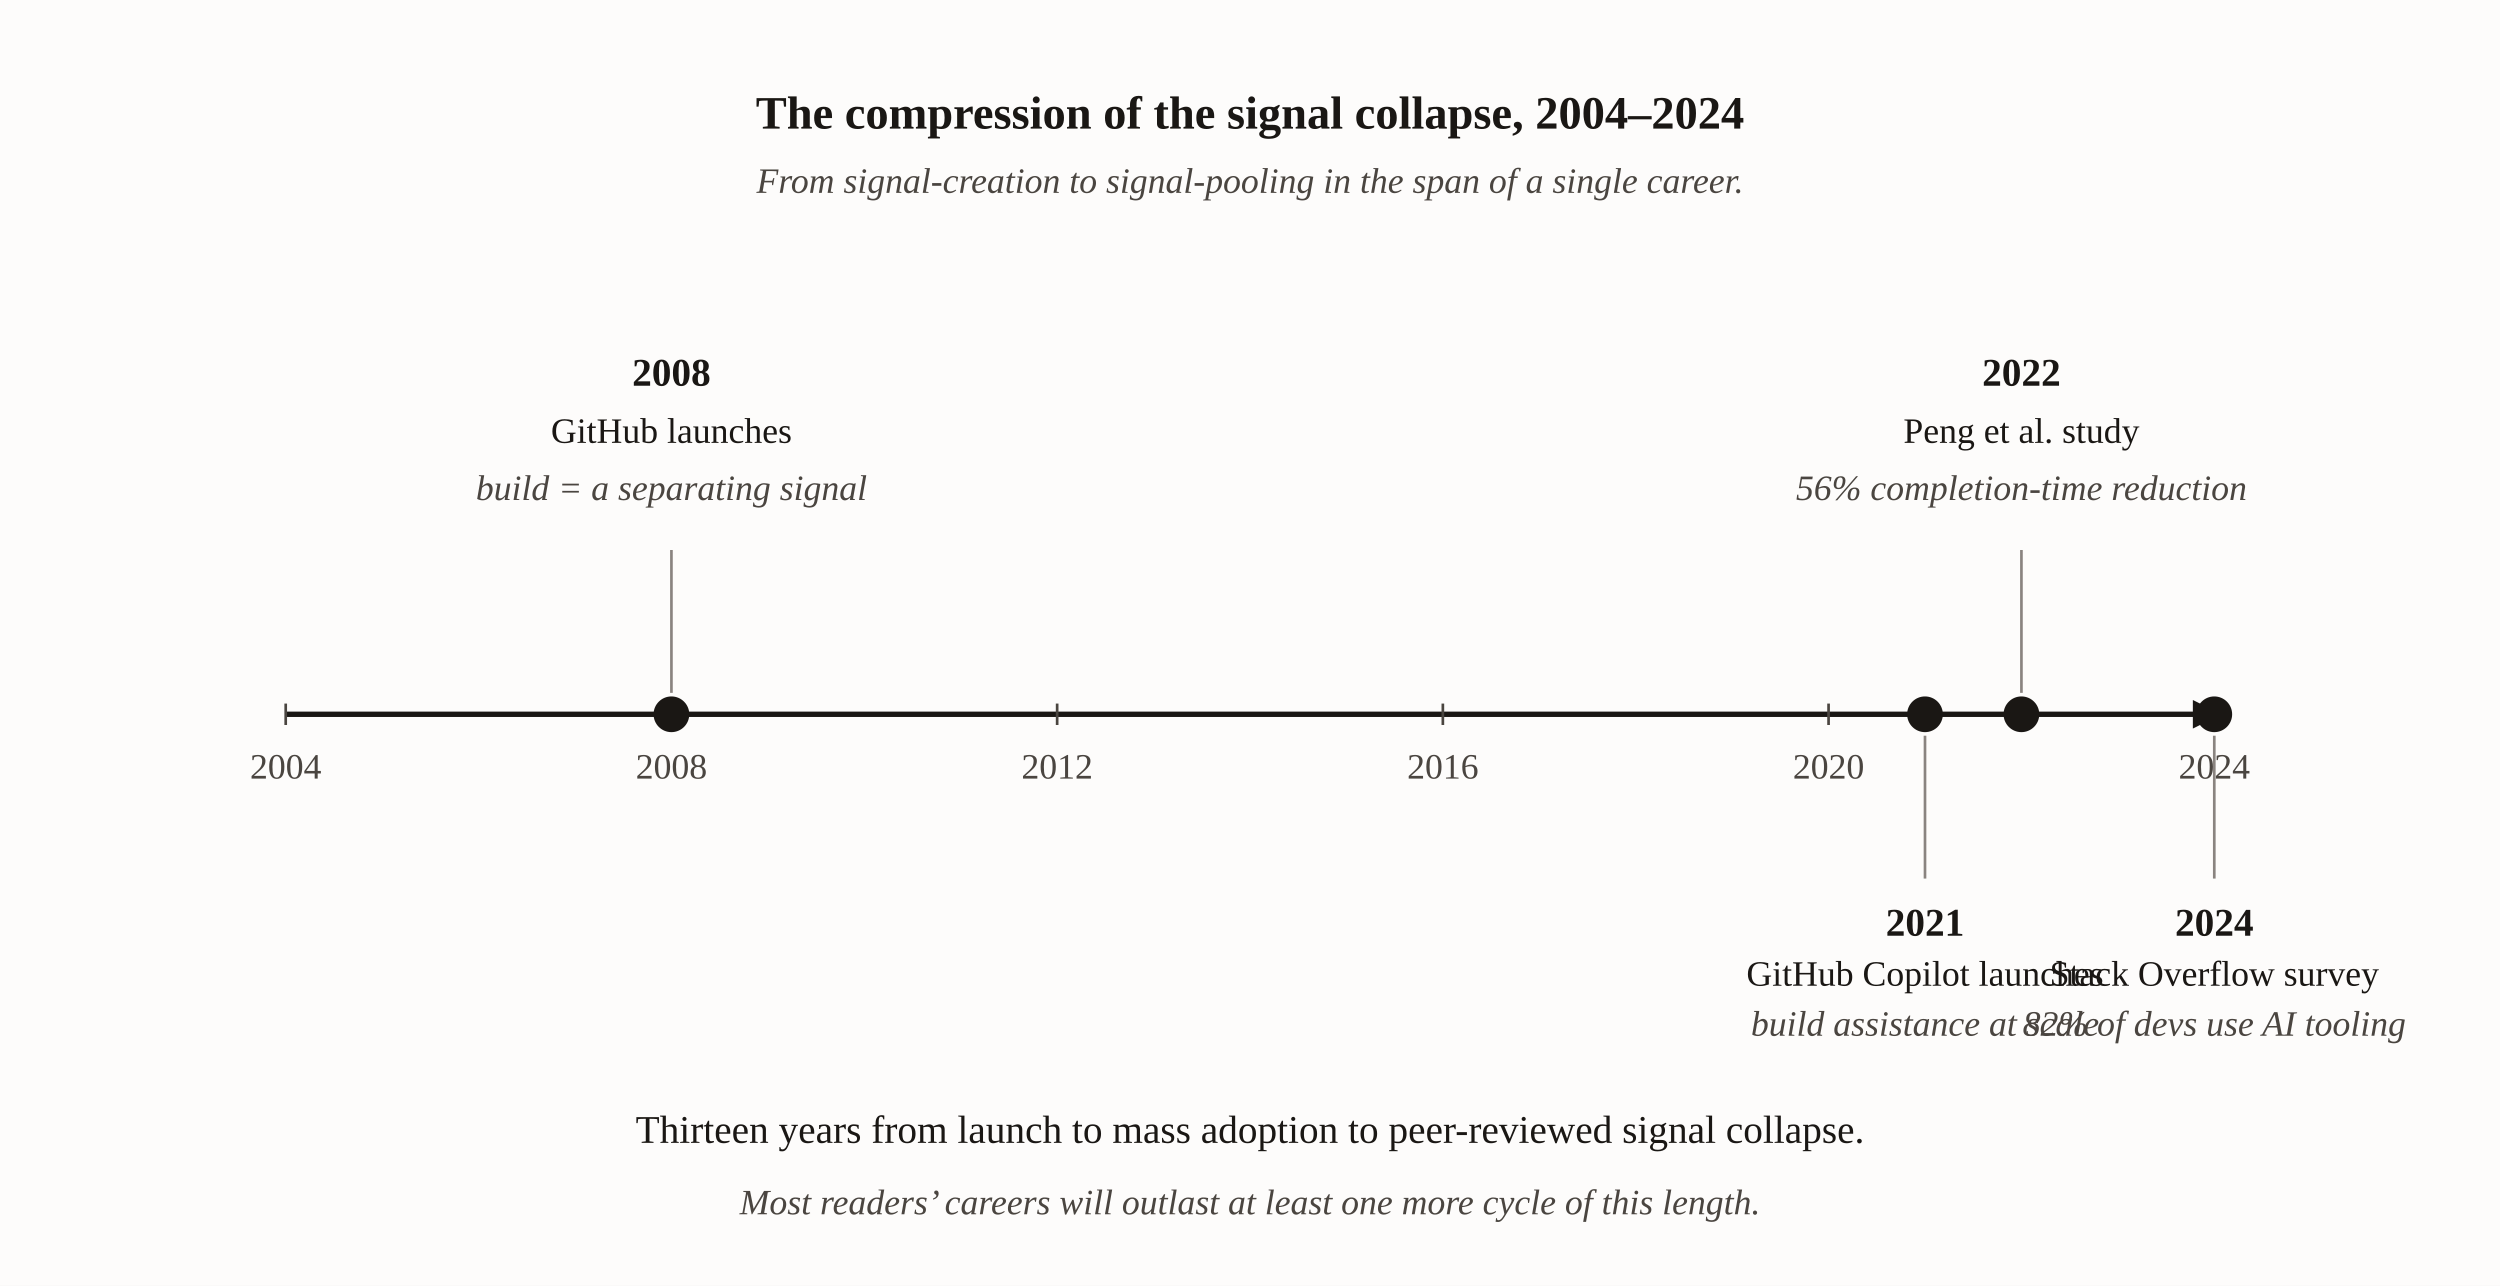
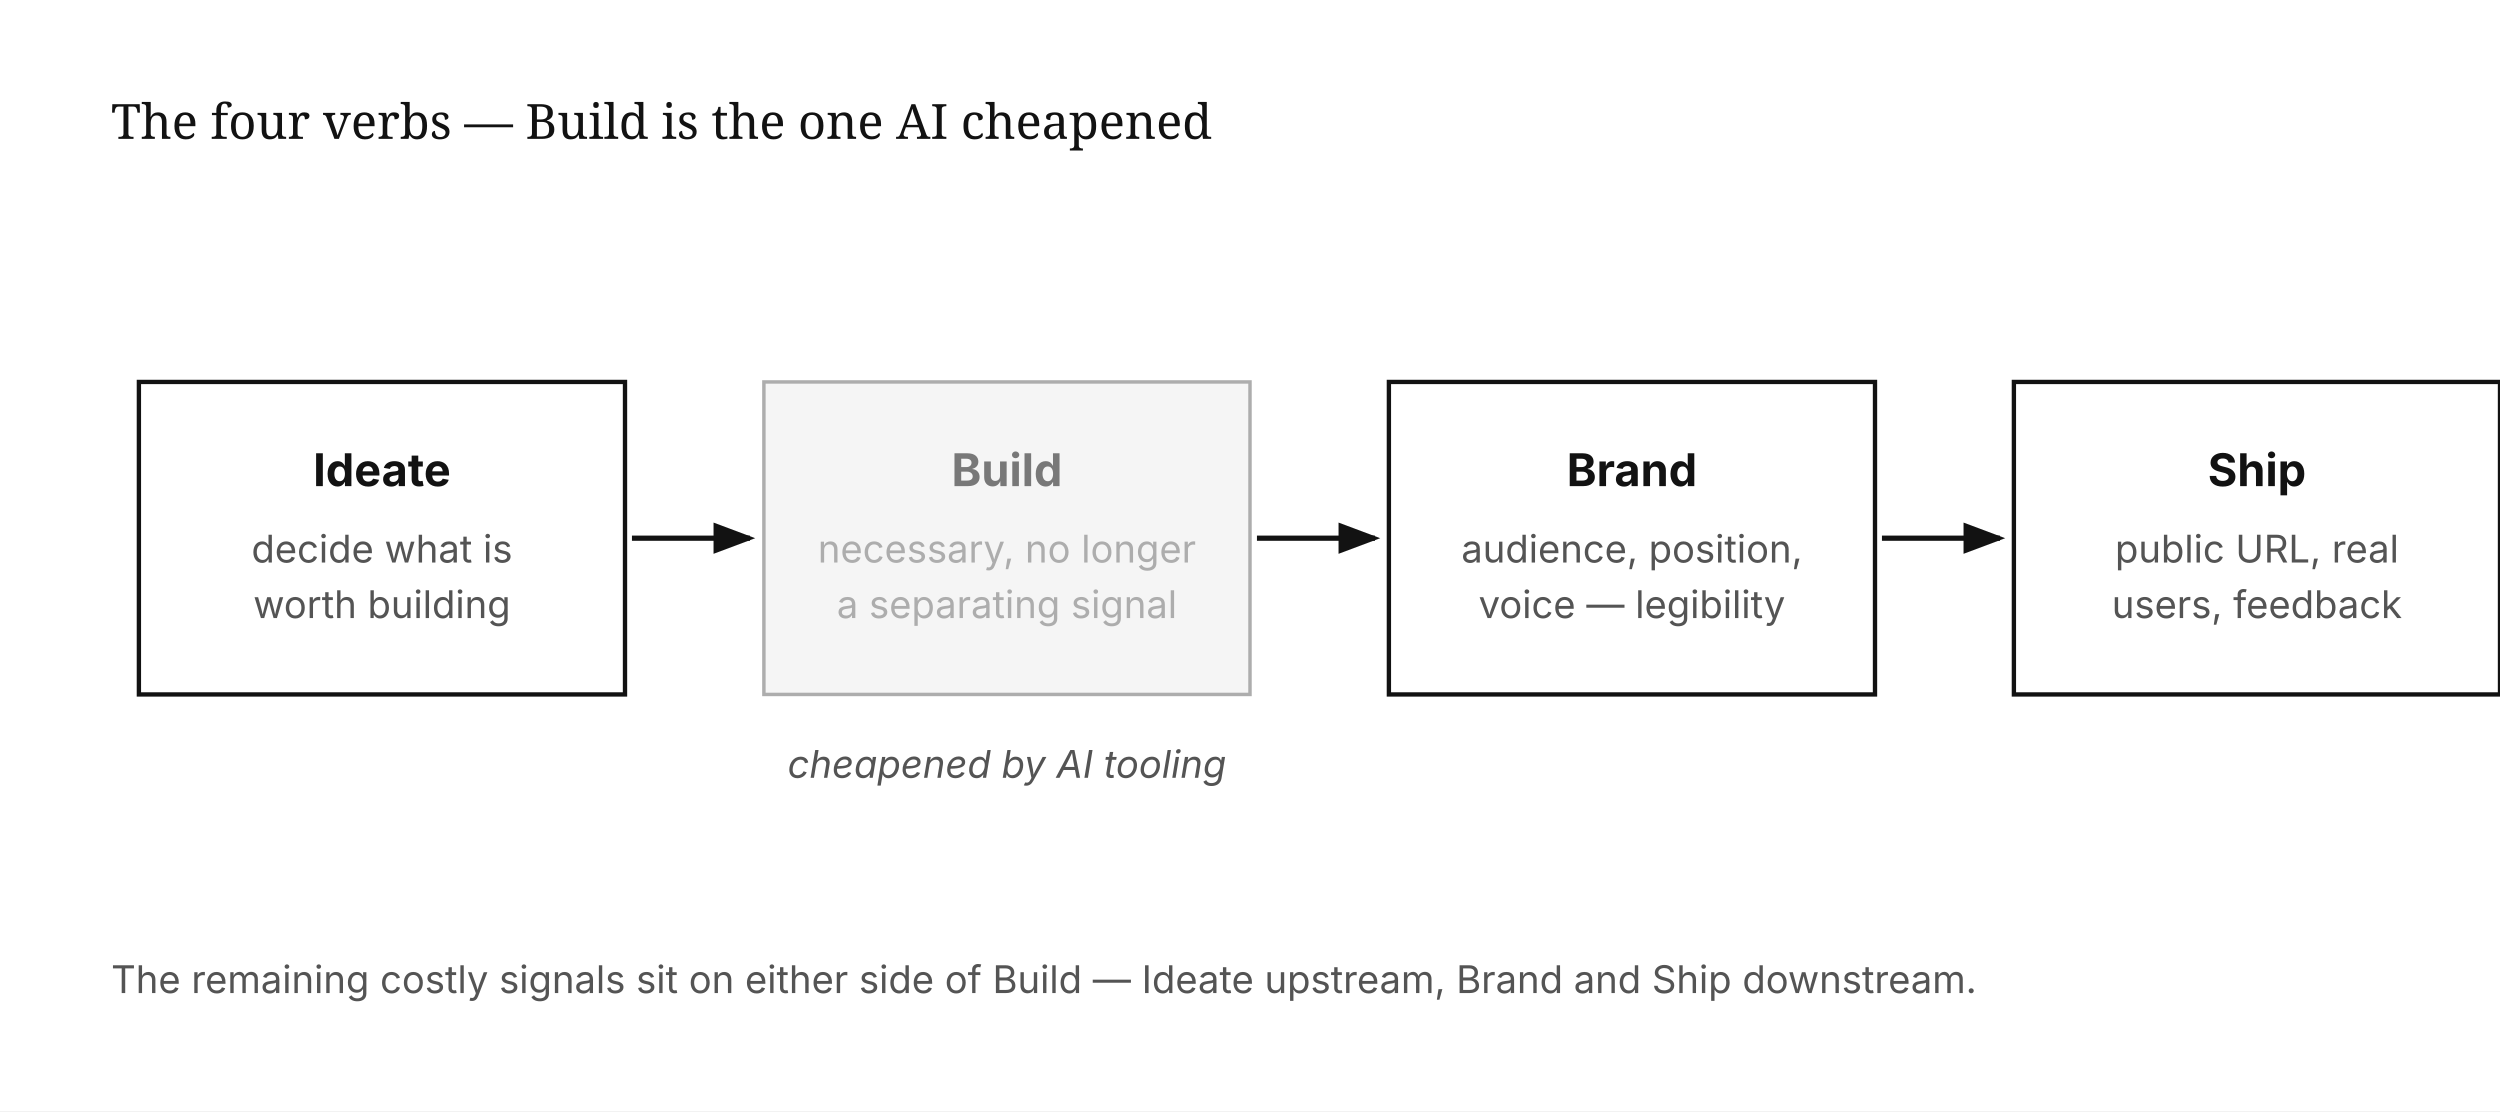
- <svg xmlns="http://www.w3.org/2000/svg" viewBox="0 0 700 360">
+ <svg xmlns="http://www.w3.org/2000/svg" viewBox="0 0 720 320" role="img" aria-labelledby="fig-title-01-04">
  <defs>
    <marker id="arrow" markerWidth="8" markerHeight="6" refX="7" refY="3" orient="auto">
-       <polygon points="0 0, 8 3, 0 6" fill="#1a1714" />
+       <polygon points="0 0, 8 3, 0 6" fill="#121212" />
    </marker>
  </defs>
-   <rect x="0" y="0" width="700" height="360" fill="#fdfcfb" />
-   <text x="350.0" y="36" font-family="Georgia, 'Times New Roman', serif" font-size="13" font-weight="bold" fill="#1a1714" text-anchor="middle">The compression of the signal collapse, 2004–2024</text>
-   <text x="350.0" y="54" font-family="Georgia, 'Times New Roman', serif" font-size="10" font-style="italic" fill="#4a4540" text-anchor="middle">From signal-creation to signal-pooling in the span of a single career.</text>
-   <line x1="80" y1="200" x2="620" y2="200" stroke="#1a1714" stroke-width="1.5" />
-   <path d="M614 196 L622 200 L614 204 Z" fill="#1a1714" />
-   <line x1="80.0" y1="197" x2="80.0" y2="203" stroke="#4a4540" stroke-width="0.75" />
-   <text x="80.0" y="218" font-family="Georgia, 'Times New Roman', serif" font-size="10" fill="#4a4540" text-anchor="middle">2004</text>
-   <line x1="188.0" y1="197" x2="188.0" y2="203" stroke="#4a4540" stroke-width="0.75" />
-   <text x="188.0" y="218" font-family="Georgia, 'Times New Roman', serif" font-size="10" fill="#4a4540" text-anchor="middle">2008</text>
-   <line x1="296.0" y1="197" x2="296.0" y2="203" stroke="#4a4540" stroke-width="0.75" />
-   <text x="296.0" y="218" font-family="Georgia, 'Times New Roman', serif" font-size="10" fill="#4a4540" text-anchor="middle">2012</text>
-   <line x1="404.0" y1="197" x2="404.0" y2="203" stroke="#4a4540" stroke-width="0.75" />
-   <text x="404.0" y="218" font-family="Georgia, 'Times New Roman', serif" font-size="10" fill="#4a4540" text-anchor="middle">2016</text>
-   <line x1="512.0" y1="197" x2="512.0" y2="203" stroke="#4a4540" stroke-width="0.75" />
-   <text x="512.0" y="218" font-family="Georgia, 'Times New Roman', serif" font-size="10" fill="#4a4540" text-anchor="middle">2020</text>
-   <line x1="620.0" y1="197" x2="620.0" y2="203" stroke="#4a4540" stroke-width="0.75" />
-   <text x="620.0" y="218" font-family="Georgia, 'Times New Roman', serif" font-size="10" fill="#4a4540" text-anchor="middle">2024</text>
-   <circle cx="188.0" cy="200" r="5" fill="#1a1714" />
-   <line x1="188.0" y1="194" x2="188.0" y2="154" stroke="#8a8480" stroke-width="0.75" />
-   <text x="188.0" y="108" font-family="Georgia, 'Times New Roman', serif" font-size="11" font-weight="bold" fill="#1a1714" text-anchor="middle">2008</text>
-   <text x="188.0" y="124" font-family="Georgia, 'Times New Roman', serif" font-size="10" fill="#1a1714" text-anchor="middle">GitHub launches</text>
-   <text x="188.0" y="140" font-family="Georgia, 'Times New Roman', serif" font-size="10" font-style="italic" fill="#4a4540" text-anchor="middle">build = a separating signal</text>
-   <circle cx="539.0" cy="200" r="5" fill="#1a1714" />
-   <line x1="539.0" y1="206" x2="539.0" y2="246" stroke="#8a8480" stroke-width="0.75" />
-   <text x="539.0" y="262" font-family="Georgia, 'Times New Roman', serif" font-size="11" font-weight="bold" fill="#1a1714" text-anchor="middle">2021</text>
-   <text x="539.0" y="276" font-family="Georgia, 'Times New Roman', serif" font-size="10" fill="#1a1714" text-anchor="middle">GitHub Copilot launches</text>
-   <text x="539.0" y="290" font-family="Georgia, 'Times New Roman', serif" font-size="10" font-style="italic" fill="#4a4540" text-anchor="middle">build assistance at scale</text>
-   <circle cx="566.0" cy="200" r="5" fill="#1a1714" />
-   <line x1="566.0" y1="194" x2="566.0" y2="154" stroke="#8a8480" stroke-width="0.75" />
-   <text x="566.0" y="108" font-family="Georgia, 'Times New Roman', serif" font-size="11" font-weight="bold" fill="#1a1714" text-anchor="middle">2022</text>
-   <text x="566.0" y="124" font-family="Georgia, 'Times New Roman', serif" font-size="10" fill="#1a1714" text-anchor="middle">Peng et al. study</text>
-   <text x="566.0" y="140" font-family="Georgia, 'Times New Roman', serif" font-size="10" font-style="italic" fill="#4a4540" text-anchor="middle">56% completion-time reduction</text>
-   <circle cx="620.0" cy="200" r="5" fill="#1a1714" />
-   <line x1="620.0" y1="206" x2="620.0" y2="246" stroke="#8a8480" stroke-width="0.75" />
-   <text x="620.0" y="262" font-family="Georgia, 'Times New Roman', serif" font-size="11" font-weight="bold" fill="#1a1714" text-anchor="middle">2024</text>
-   <text x="620.0" y="276" font-family="Georgia, 'Times New Roman', serif" font-size="10" fill="#1a1714" text-anchor="middle">Stack Overflow survey</text>
-   <text x="620.0" y="290" font-family="Georgia, 'Times New Roman', serif" font-size="10" font-style="italic" fill="#4a4540" text-anchor="middle">82% of devs use AI tooling</text>
-   <text x="350.0" y="320" font-family="Georgia, 'Times New Roman', serif" font-size="11" fill="#1a1714" text-anchor="middle">Thirteen years from launch to mass adoption to peer-reviewed signal collapse.</text>
-   <text x="350.0" y="340" font-family="Georgia, 'Times New Roman', serif" font-size="10" font-style="italic" fill="#4a4540" text-anchor="middle">Most readers’ careers will outlast at least one more cycle of this length.</text>
+   <rect x="0" y="0" width="720" height="320" fill="#FFFFFF" />
+   <text x="32" y="40" font-family="'EB Garamond','Garamond',Georgia,serif" font-size="14" fill="#121212">The four verbs — Build is the one AI cheapened</text>
+   <rect x="40" y="110" width="140" height="90" fill="#FFFFFF" stroke="#121212" stroke-width="1.25" />
+   <text x="110" y="140" font-family="'Inter',-apple-system,'Helvetica Neue',sans-serif" font-size="13" font-weight="700" fill="#121212" text-anchor="middle">Ideate</text>
+   <text x="110" y="162" font-family="'Inter',-apple-system,'Helvetica Neue',sans-serif" font-size="11" fill="#545454" text-anchor="middle">decide what is</text>
+   <text x="110" y="178" font-family="'Inter',-apple-system,'Helvetica Neue',sans-serif" font-size="11" fill="#545454" text-anchor="middle">worth building</text>
+   <rect x="220" y="110" width="140" height="90" fill="#F5F5F5" stroke="#ADADAD" stroke-width="1" />
+   <text x="290" y="140" font-family="'Inter',-apple-system,'Helvetica Neue',sans-serif" font-size="13" font-weight="700" fill="#787878" text-anchor="middle">Build</text>
+   <text x="290" y="162" font-family="'Inter',-apple-system,'Helvetica Neue',sans-serif" font-size="11" fill="#ADADAD" text-anchor="middle">necessary, no longer</text>
+   <text x="290" y="178" font-family="'Inter',-apple-system,'Helvetica Neue',sans-serif" font-size="11" fill="#ADADAD" text-anchor="middle">a separating signal</text>
+   <text x="290" y="224" font-family="'Inter',-apple-system,'Helvetica Neue',sans-serif" font-size="11" font-style="italic" fill="#545454" text-anchor="middle">cheapened by AI tooling</text>
+   <rect x="400" y="110" width="140" height="90" fill="#FFFFFF" stroke="#121212" stroke-width="1.25" />
+   <text x="470" y="140" font-family="'Inter',-apple-system,'Helvetica Neue',sans-serif" font-size="13" font-weight="700" fill="#121212" text-anchor="middle">Brand</text>
+   <text x="470" y="162" font-family="'Inter',-apple-system,'Helvetica Neue',sans-serif" font-size="11" fill="#545454" text-anchor="middle">audience, position,</text>
+   <text x="470" y="178" font-family="'Inter',-apple-system,'Helvetica Neue',sans-serif" font-size="11" fill="#545454" text-anchor="middle">voice — legibility</text>
+   <rect x="580" y="110" width="140" height="90" fill="#FFFFFF" stroke="#121212" stroke-width="1.25" />
+   <text x="650" y="140" font-family="'Inter',-apple-system,'Helvetica Neue',sans-serif" font-size="13" font-weight="700" fill="#121212" text-anchor="middle">Ship</text>
+   <text x="650" y="162" font-family="'Inter',-apple-system,'Helvetica Neue',sans-serif" font-size="11" fill="#545454" text-anchor="middle">public URL, real</text>
+   <text x="650" y="178" font-family="'Inter',-apple-system,'Helvetica Neue',sans-serif" font-size="11" fill="#545454" text-anchor="middle">users, feedback</text>
+   <line x1="182" y1="155" x2="216" y2="155" stroke="#121212" stroke-width="1.5" fill="none" marker-end="url(#arrow)" />
+   <line x1="362" y1="155" x2="396" y2="155" stroke="#121212" stroke-width="1.5" fill="none" marker-end="url(#arrow)" />
+   <line x1="542" y1="155" x2="576" y2="155" stroke="#121212" stroke-width="1.5" fill="none" marker-end="url(#arrow)" />
+   <text x="32" y="286" font-family="'Inter',-apple-system,'Helvetica Neue',sans-serif" font-size="11" fill="#545454">The remaining costly signals sit on either side of Build — Ideate upstream, Brand and Ship downstream.</text>
</svg>
